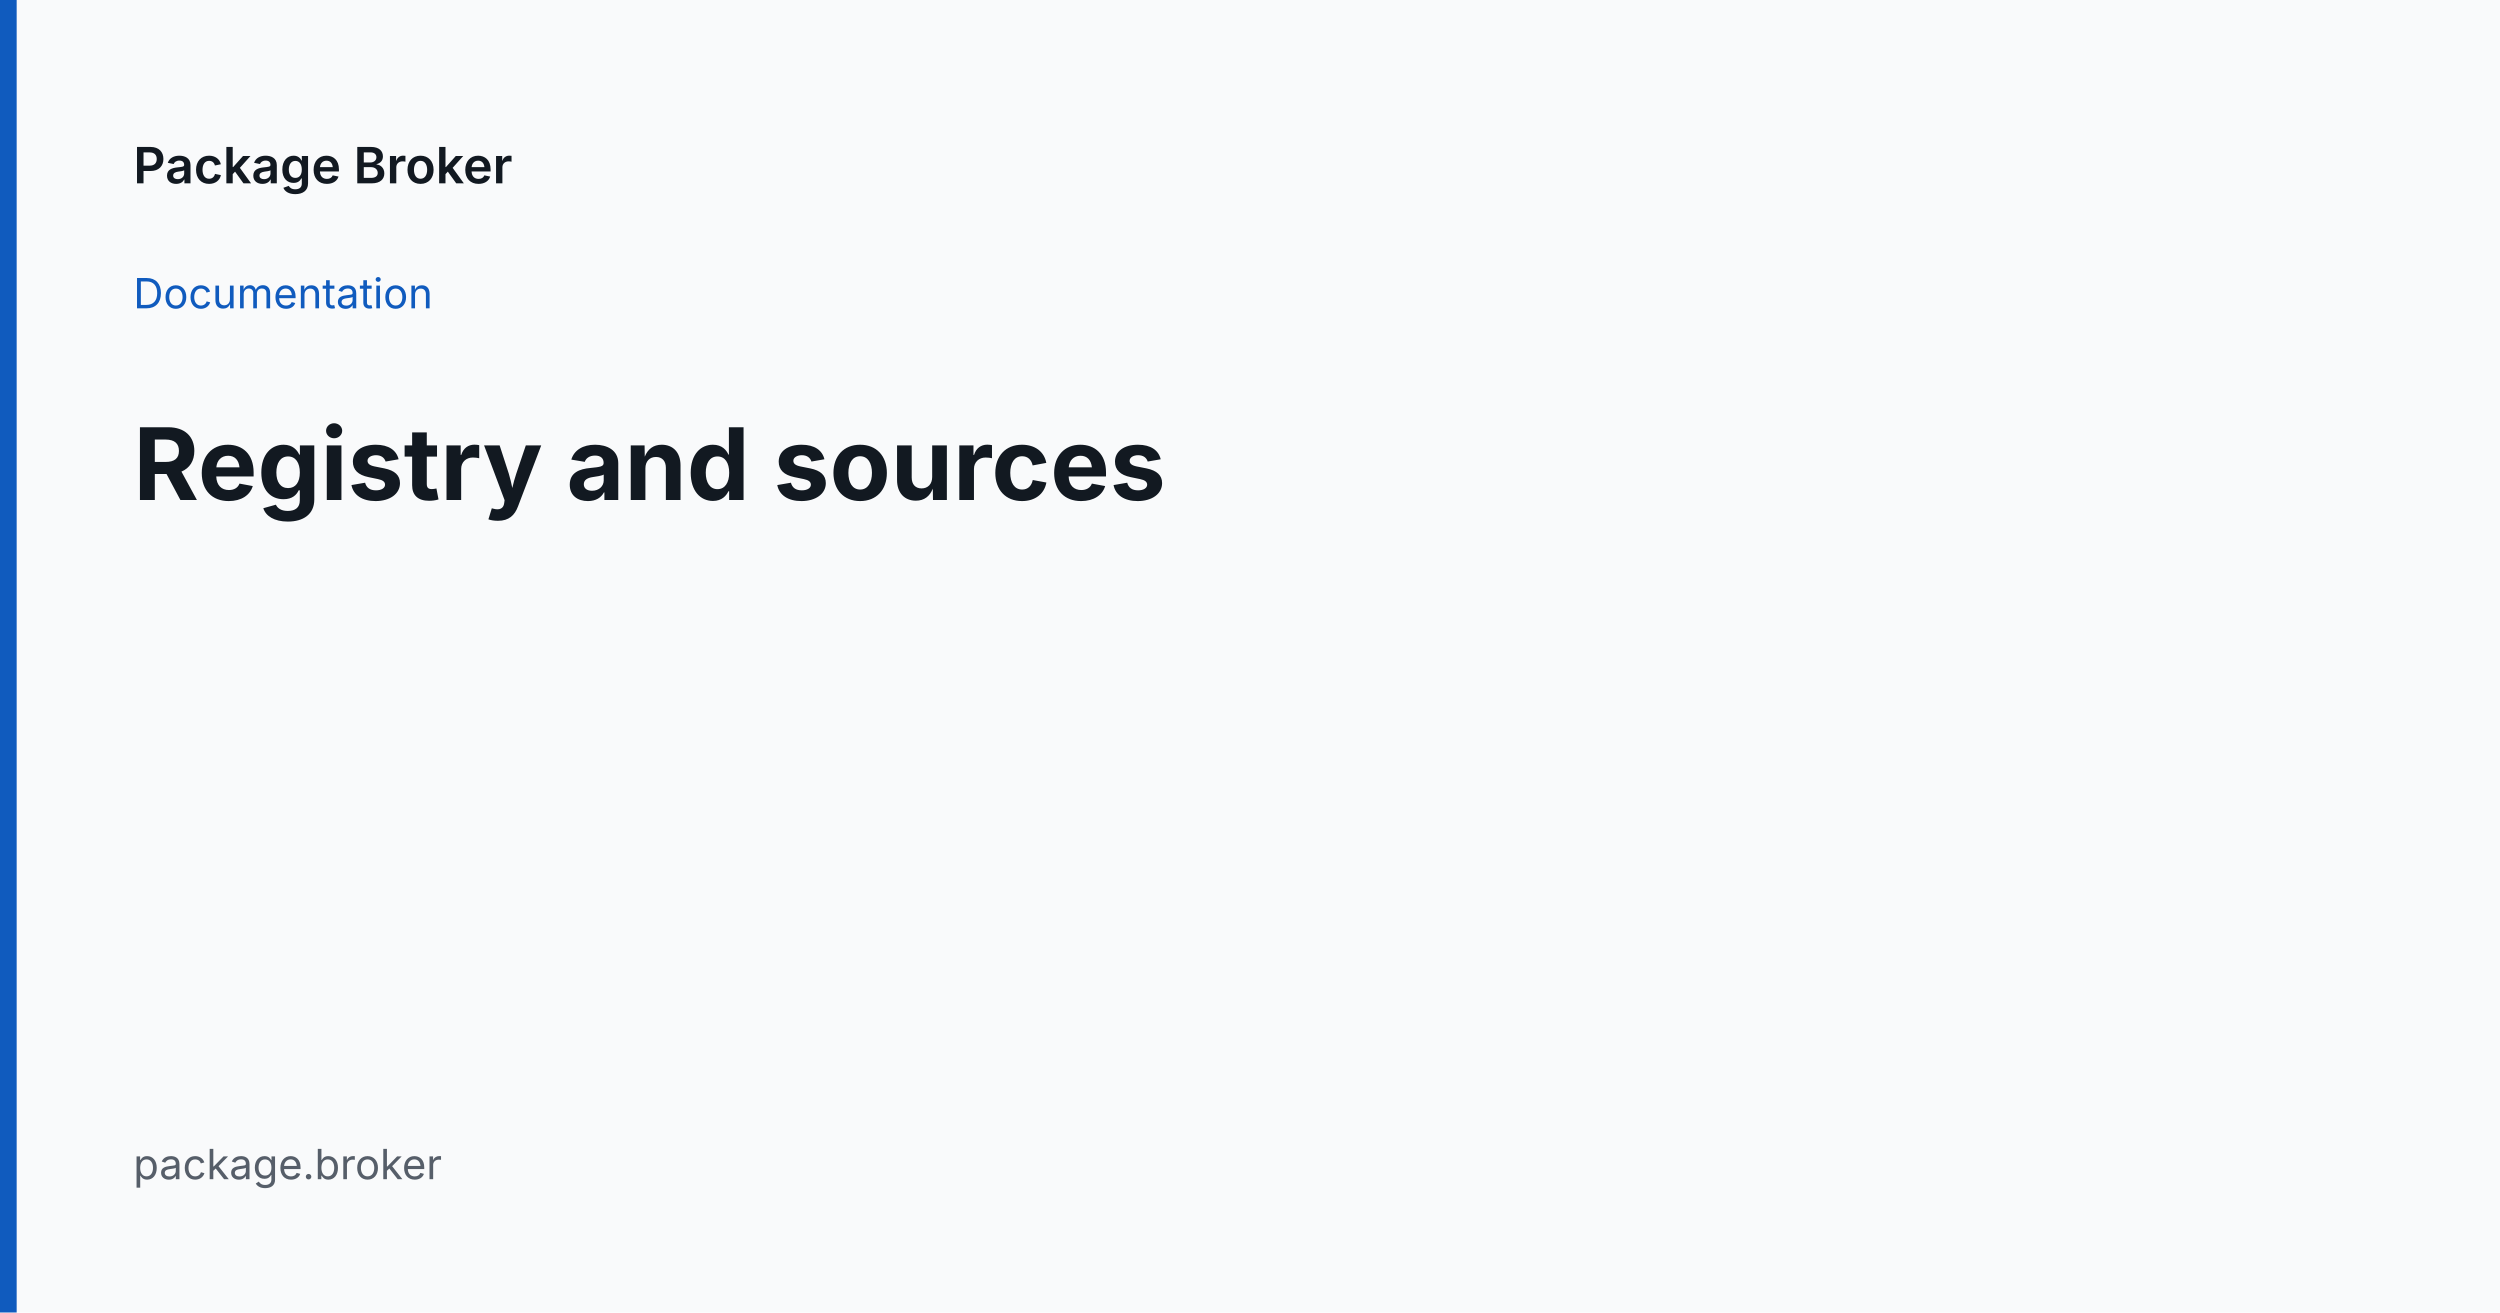
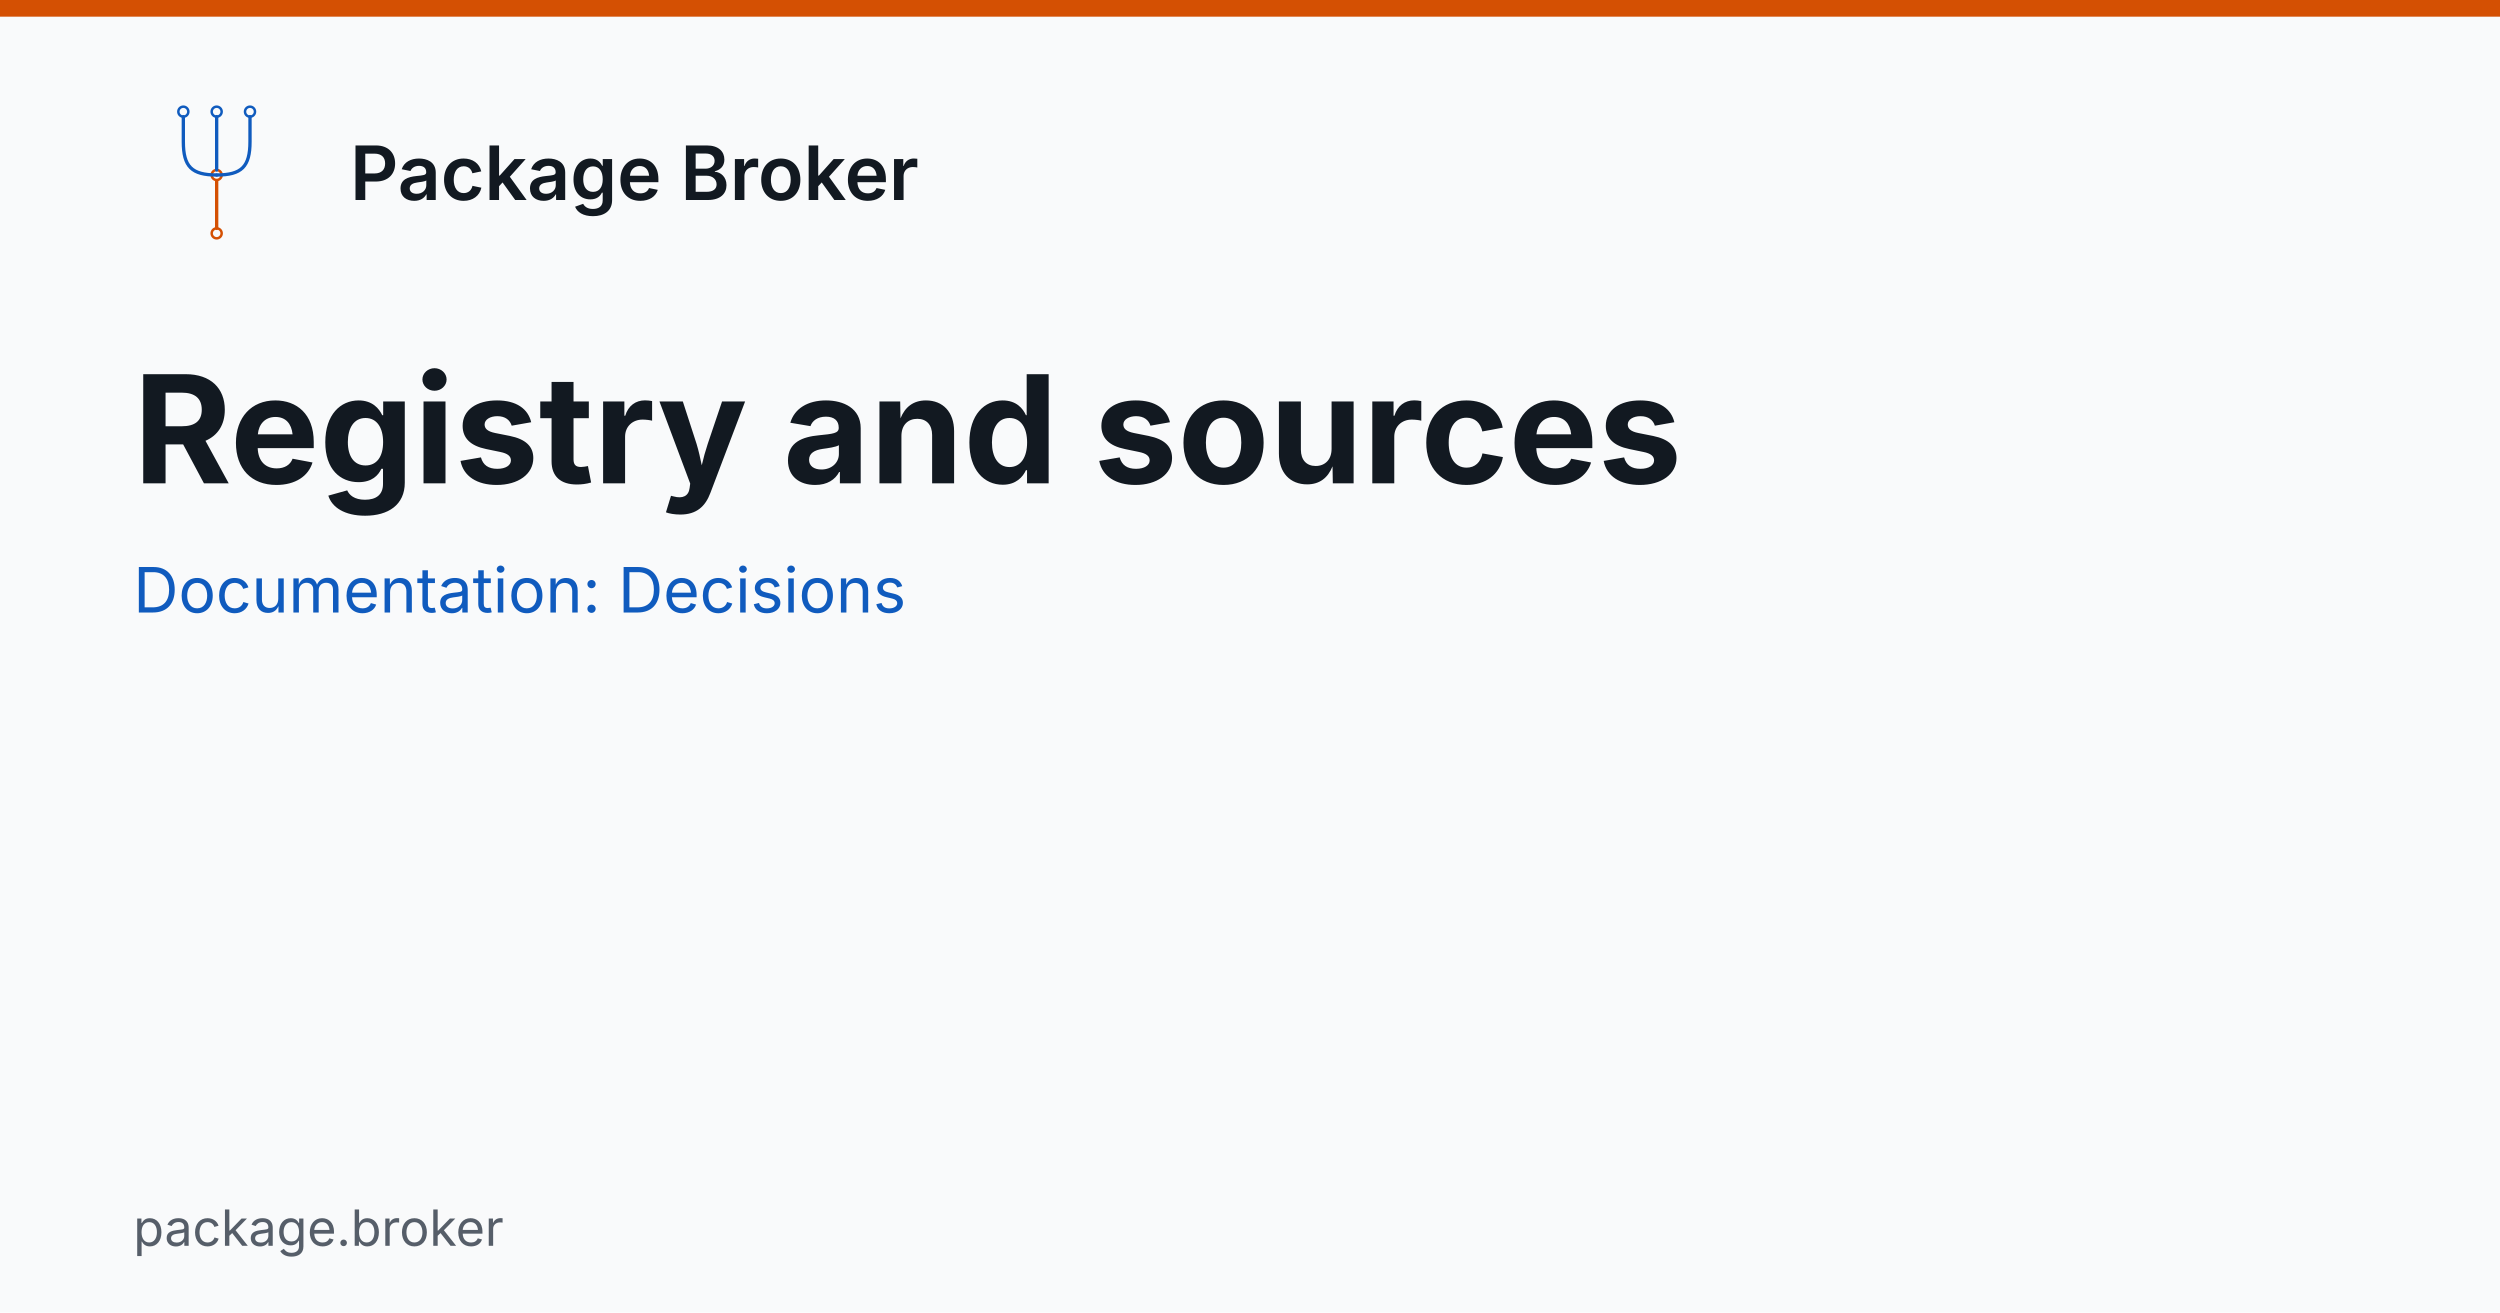
<svg xmlns="http://www.w3.org/2000/svg" width="1200" height="630" viewBox="0 0 1200 630" role="img" aria-labelledby="title description">
  <defs>
    <style>@font-face{font-family:Inter;src:url(inter-latin-wght-normal.woff2) format('woff2');font-weight:100 900}text{font-family:Inter,sans-serif}</style>
  </defs>
  <rect width="1200" height="630" fill="#f9fafb" />
-   <rect width="8" height="630" fill="#105bbe" />
-   <text x="64" y="88" font-size="24" font-weight="600" fill="#121921">Package Broker</text>
-   <text x="64" y="148" font-size="20" fill="#105bbe">Documentation</text>
-   <text x="64" y="240" font-size="48" font-weight="700" fill="#121921">
+   <rect width="1200" height="8" fill="#d45003" />
+   <svg x="64" y="40" width="80" height="80" viewBox="0 0 200 200" fill="none" aria-hidden="true">
+     <g>
+       <circle cx="100" cy="180" r="6" stroke="#d45003" stroke-width="3" fill="none" />
+       <path d="M100 174 L100 110" stroke="#d45003" stroke-width="4" stroke-linecap="round" />
+       <circle cx="100" cy="110" r="6" stroke="#d45003" stroke-width="3" fill="#f9fafb" />
+     </g>
+     <g>
+       <path d="M100 104 L100 40" stroke="#105bbe" stroke-width="4" stroke-linecap="round" />
+       <circle cx="100" cy="34" r="6" stroke="#105bbe" stroke-width="3" fill="none" />
+       <path d="M100 110 C70 110 60 100 60 70 L60 40" stroke="#105bbe" stroke-width="4" stroke-linecap="round" fill="none" />
+       <circle cx="60" cy="34" r="6" stroke="#105bbe" stroke-width="3" fill="none" />
+       <path d="M100 110 C130 110 140 100 140 70 L140 40" stroke="#105bbe" stroke-width="4" stroke-linecap="round" fill="none" />
+       <circle cx="140" cy="34" r="6" stroke="#105bbe" stroke-width="3" fill="none" />
+     </g>
+   </svg>
+   <text x="168" y="96" font-size="36" font-weight="600" fill="#121921">Package Broker</text>
+   <text data-role="headline" x="64" y="232" font-size="72" font-weight="700" fill="#121921">
    <tspan x="64" dy="0">Registry and sources</tspan>
  </text>
-   <text x="64" y="566" font-size="20" fill="#565e69">package.broker</text>
+   <text data-role="support" x="64" y="294" font-size="30" fill="#105bbe">Documentation: Decisions</text>
+   <text x="64" y="598" font-size="24" fill="#565e69">package.broker</text>
</svg>
